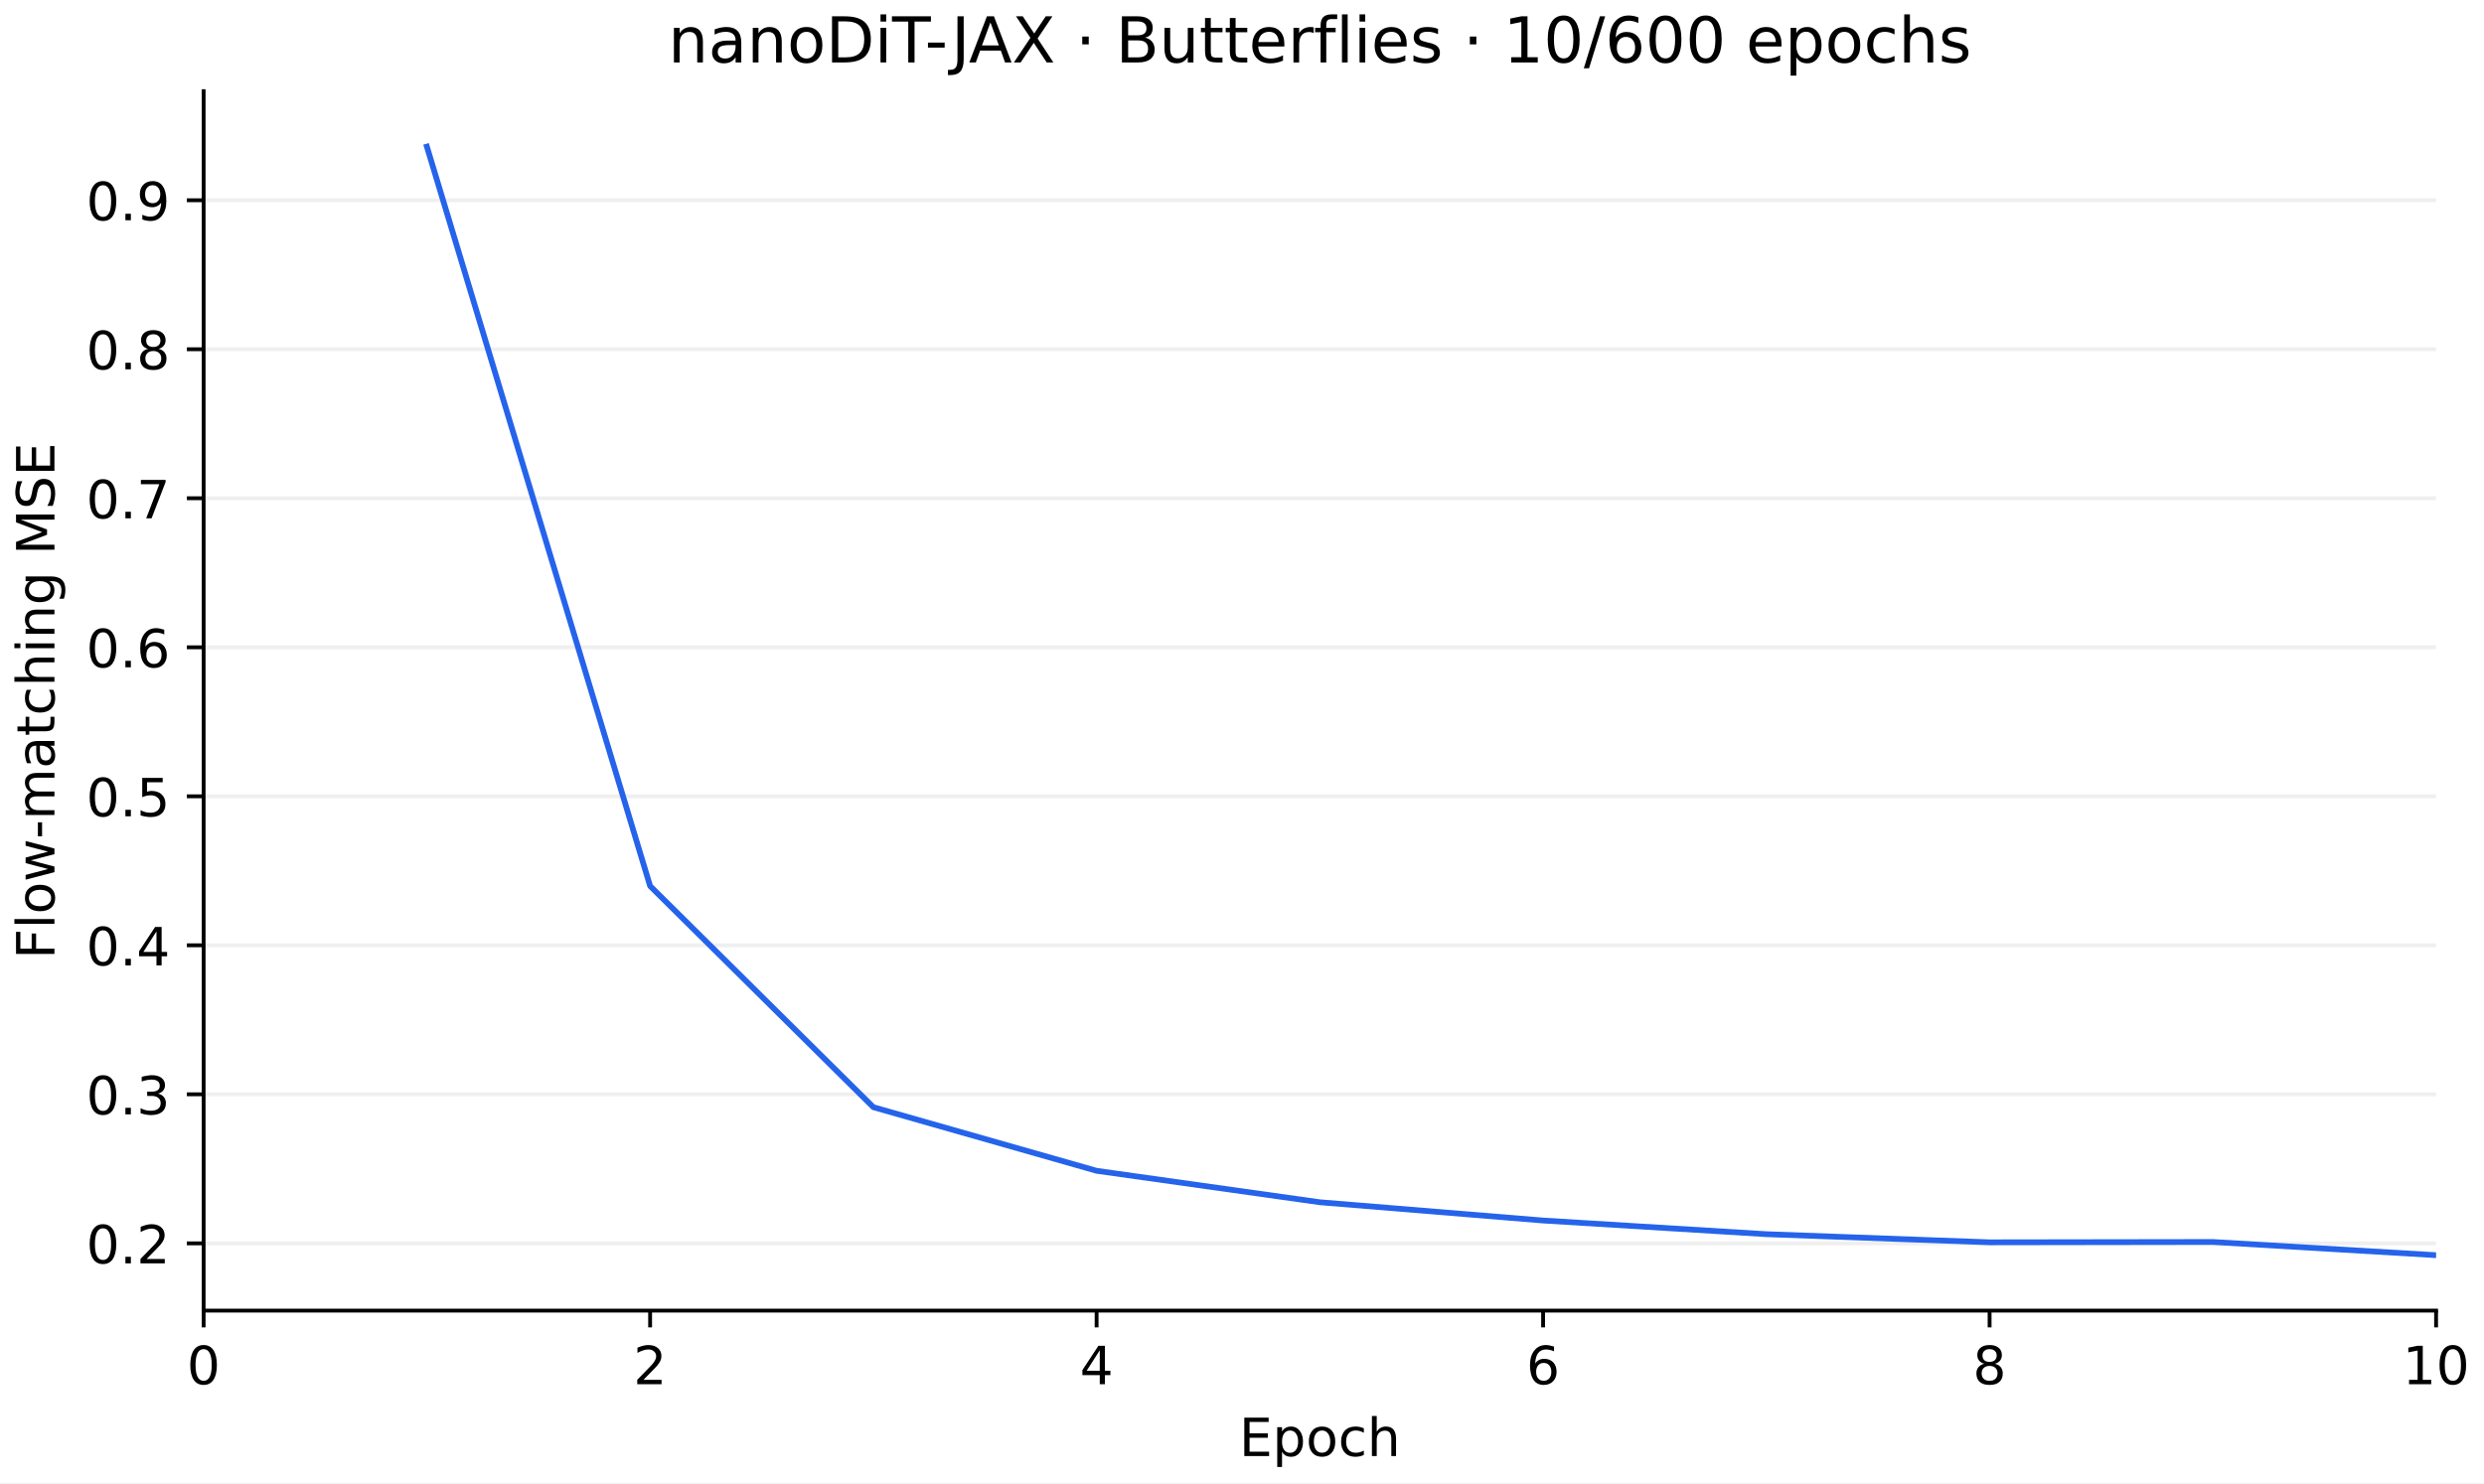
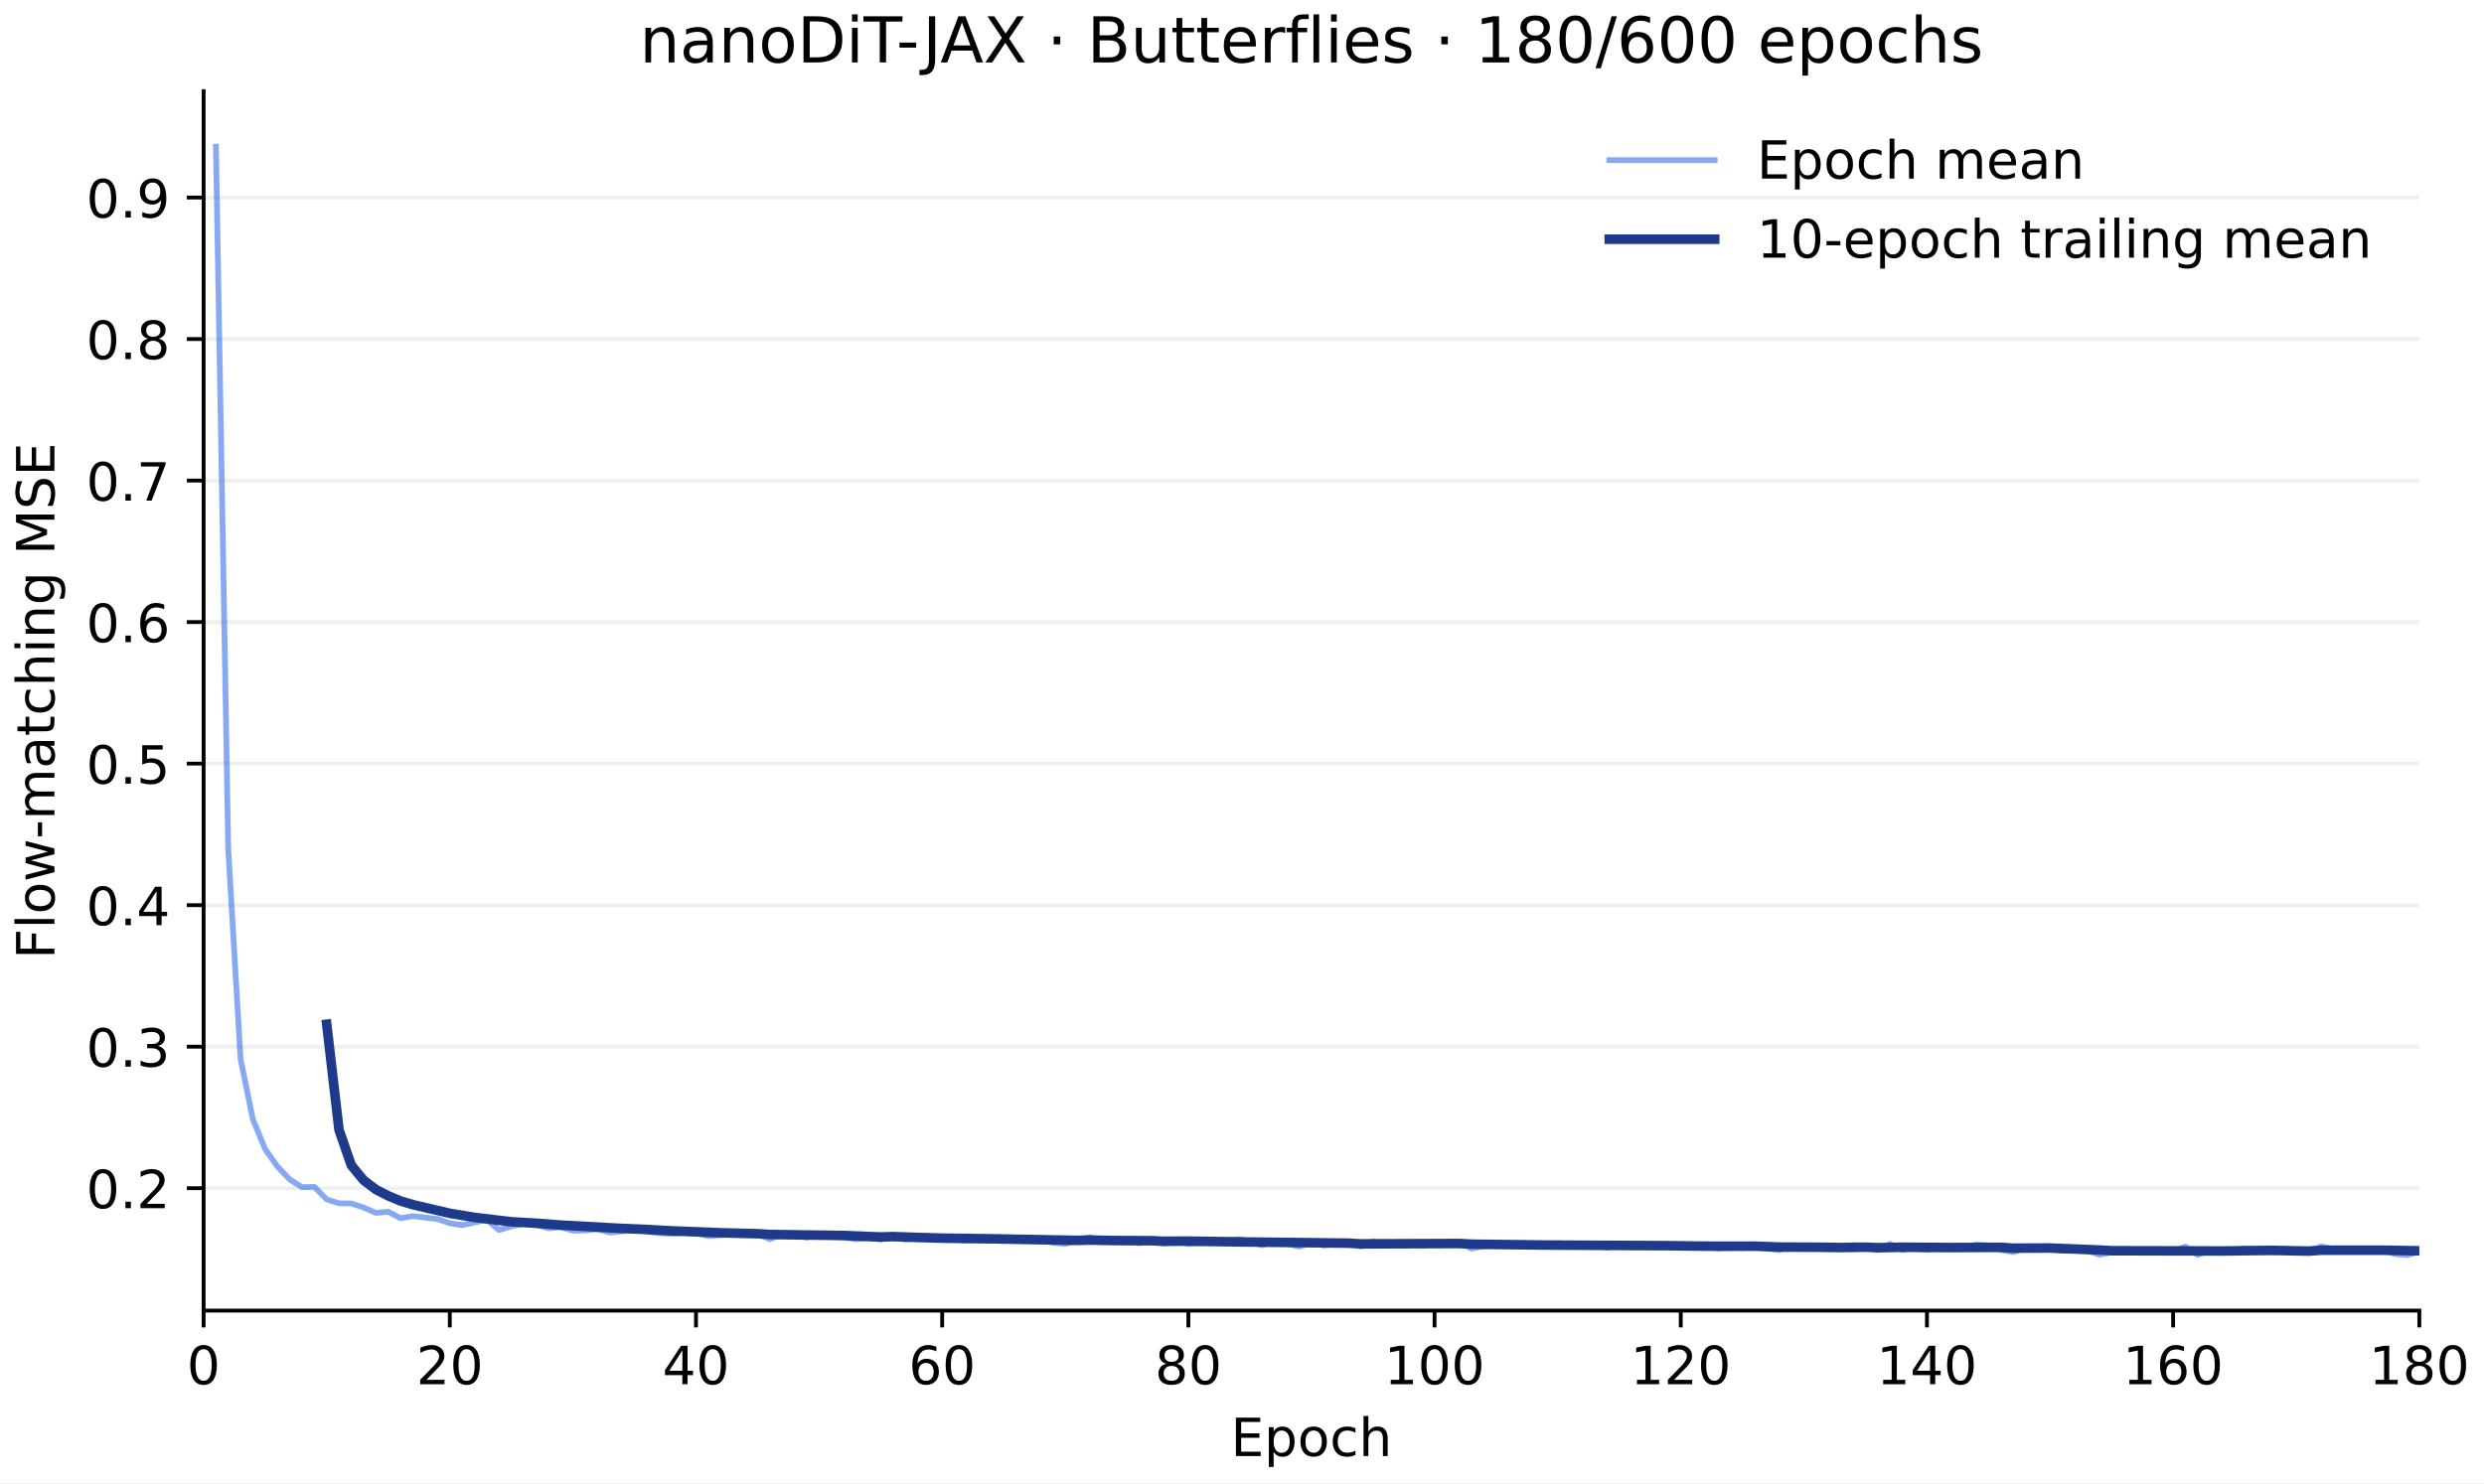
<svg xmlns="http://www.w3.org/2000/svg" xmlns:xlink="http://www.w3.org/1999/xlink" width="518.4pt" height="309.6pt" viewBox="0 0 518.4 309.6" version="1.1">
  <defs>
    <style type="text/css">*{stroke-linejoin: round; stroke-linecap: butt}</style>
  </defs>
  <g id="figure_1">
    <g id="patch_1">
      <path d="M 0 309.6  L 518.4 309.6  L 518.4 0  L 0 0  z " style="fill: #ffffff" />
    </g>
    <g id="axes_1">
      <g id="patch_2">
-         <path d="M 42.495 273.599  L 508.401 273.599  L 508.401 19.03  L 42.495 19.03  z " style="fill: #ffffff" />
+         <path d="M 42.495 273.599  L 504.902 273.599  L 504.902 19.03  L 42.495 19.03  z " style="fill: #ffffff" />
      </g>
      <g id="matplotlib.axis_1">
        <g id="xtick_1">
          <g id="line2d_1">
            <defs>
-               <path id="m97112a4d49" d="M 0 0  L 0 3.5  " style="stroke: #000000; stroke-width: 0.8" />
+               <path id="m4b207fa7fd" d="M 0 0  L 0 3.5  " style="stroke: #000000; stroke-width: 0.8" />
            </defs>
            <g>
-               <use xlink:href="#m97112a4d49" x="42.495" y="273.599" style="stroke: #000000; stroke-width: 0.8" />
+               <use xlink:href="#m4b207fa7fd" x="42.495" y="273.599" style="stroke: #000000; stroke-width: 0.8" />
            </g>
          </g>
          <g id="text_1">
            <text style="font-size: 11px; font-family: 'DejaVu Sans', 'Bitstream Vera Sans', 'Computer Modern Sans Serif', 'Lucida Grande', 'Verdana', 'Geneva', 'Lucid', 'Arial', 'Helvetica', 'Avant Garde', sans-serif; text-anchor: middle" x="42.495" y="288.956" transform="rotate(-0 42.49454 288.9563)">0</text>
          </g>
        </g>
        <g id="xtick_2">
          <g id="line2d_2">
            <g>
-               <use xlink:href="#m97112a4d49" x="135.676" y="273.599" style="stroke: #000000; stroke-width: 0.8" />
+               <use xlink:href="#m4b207fa7fd" x="93.873" y="273.599" style="stroke: #000000; stroke-width: 0.8" />
            </g>
          </g>
          <g id="text_2">
-             <text style="font-size: 11px; font-family: 'DejaVu Sans', 'Bitstream Vera Sans', 'Computer Modern Sans Serif', 'Lucida Grande', 'Verdana', 'Geneva', 'Lucid', 'Arial', 'Helvetica', 'Avant Garde', sans-serif; text-anchor: middle" x="135.676" y="288.956" transform="rotate(-0 135.6758 288.9563)">2</text>
+             <text style="font-size: 11px; font-family: 'DejaVu Sans', 'Bitstream Vera Sans', 'Computer Modern Sans Serif', 'Lucida Grande', 'Verdana', 'Geneva', 'Lucid', 'Arial', 'Helvetica', 'Avant Garde', sans-serif; text-anchor: middle" x="93.873" y="288.956" transform="rotate(-0 93.8731 288.9563)">20</text>
          </g>
        </g>
        <g id="xtick_3">
          <g id="line2d_3">
            <g>
-               <use xlink:href="#m97112a4d49" x="228.857" y="273.599" style="stroke: #000000; stroke-width: 0.8" />
+               <use xlink:href="#m4b207fa7fd" x="145.252" y="273.599" style="stroke: #000000; stroke-width: 0.8" />
            </g>
          </g>
          <g id="text_3">
-             <text style="font-size: 11px; font-family: 'DejaVu Sans', 'Bitstream Vera Sans', 'Computer Modern Sans Serif', 'Lucida Grande', 'Verdana', 'Geneva', 'Lucid', 'Arial', 'Helvetica', 'Avant Garde', sans-serif; text-anchor: middle" x="228.857" y="288.956" transform="rotate(-0 228.8571 288.9563)">4</text>
+             <text style="font-size: 11px; font-family: 'DejaVu Sans', 'Bitstream Vera Sans', 'Computer Modern Sans Serif', 'Lucida Grande', 'Verdana', 'Geneva', 'Lucid', 'Arial', 'Helvetica', 'Avant Garde', sans-serif; text-anchor: middle" x="145.252" y="288.956" transform="rotate(-0 145.2517 288.9563)">40</text>
          </g>
        </g>
        <g id="xtick_4">
          <g id="line2d_4">
            <g>
-               <use xlink:href="#m97112a4d49" x="322.038" y="273.599" style="stroke: #000000; stroke-width: 0.8" />
+               <use xlink:href="#m4b207fa7fd" x="196.63" y="273.599" style="stroke: #000000; stroke-width: 0.8" />
            </g>
          </g>
          <g id="text_4">
-             <text style="font-size: 11px; font-family: 'DejaVu Sans', 'Bitstream Vera Sans', 'Computer Modern Sans Serif', 'Lucida Grande', 'Verdana', 'Geneva', 'Lucid', 'Arial', 'Helvetica', 'Avant Garde', sans-serif; text-anchor: middle" x="322.038" y="288.956" transform="rotate(-0 322.0384 288.9563)">6</text>
+             <text style="font-size: 11px; font-family: 'DejaVu Sans', 'Bitstream Vera Sans', 'Computer Modern Sans Serif', 'Lucida Grande', 'Verdana', 'Geneva', 'Lucid', 'Arial', 'Helvetica', 'Avant Garde', sans-serif; text-anchor: middle" x="196.63" y="288.956" transform="rotate(-0 196.6302 288.9563)">60</text>
          </g>
        </g>
        <g id="xtick_5">
          <g id="line2d_5">
            <g>
-               <use xlink:href="#m97112a4d49" x="415.22" y="273.599" style="stroke: #000000; stroke-width: 0.8" />
+               <use xlink:href="#m4b207fa7fd" x="248.009" y="273.599" style="stroke: #000000; stroke-width: 0.8" />
            </g>
          </g>
          <g id="text_5">
-             <text style="font-size: 11px; font-family: 'DejaVu Sans', 'Bitstream Vera Sans', 'Computer Modern Sans Serif', 'Lucida Grande', 'Verdana', 'Geneva', 'Lucid', 'Arial', 'Helvetica', 'Avant Garde', sans-serif; text-anchor: middle" x="415.22" y="288.956" transform="rotate(-0 415.2197 288.9563)">8</text>
+             <text style="font-size: 11px; font-family: 'DejaVu Sans', 'Bitstream Vera Sans', 'Computer Modern Sans Serif', 'Lucida Grande', 'Verdana', 'Geneva', 'Lucid', 'Arial', 'Helvetica', 'Avant Garde', sans-serif; text-anchor: middle" x="248.009" y="288.956" transform="rotate(-0 248.0088 288.9563)">80</text>
          </g>
        </g>
        <g id="xtick_6">
          <g id="line2d_6">
            <g>
-               <use xlink:href="#m97112a4d49" x="508.401" y="273.599" style="stroke: #000000; stroke-width: 0.8" />
+               <use xlink:href="#m4b207fa7fd" x="299.387" y="273.599" style="stroke: #000000; stroke-width: 0.8" />
            </g>
          </g>
          <g id="text_6">
-             <text style="font-size: 11px; font-family: 'DejaVu Sans', 'Bitstream Vera Sans', 'Computer Modern Sans Serif', 'Lucida Grande', 'Verdana', 'Geneva', 'Lucid', 'Arial', 'Helvetica', 'Avant Garde', sans-serif; text-anchor: middle" x="508.401" y="288.956" transform="rotate(-0 508.401 288.9563)">10</text>
-           </g>
-         </g>
-         <g id="text_7">
-           <text style="font-size: 11px; font-family: 'DejaVu Sans', 'Bitstream Vera Sans', 'Computer Modern Sans Serif', 'Lucida Grande', 'Verdana', 'Geneva', 'Lucid', 'Arial', 'Helvetica', 'Avant Garde', sans-serif; text-anchor: middle" x="275.448" y="303.957" transform="rotate(-0 275.4478 303.9572)">Epoch</text>
+             <text style="font-size: 11px; font-family: 'DejaVu Sans', 'Bitstream Vera Sans', 'Computer Modern Sans Serif', 'Lucida Grande', 'Verdana', 'Geneva', 'Lucid', 'Arial', 'Helvetica', 'Avant Garde', sans-serif; text-anchor: middle" x="299.387" y="288.956" transform="rotate(-0 299.3874 288.9563)">100</text>
+           </g>
+         </g>
+         <g id="xtick_7">
+           <g id="line2d_7">
+             <g>
+               <use xlink:href="#m4b207fa7fd" x="350.766" y="273.599" style="stroke: #000000; stroke-width: 0.8" />
+             </g>
+           </g>
+           <g id="text_7">
+             <text style="font-size: 11px; font-family: 'DejaVu Sans', 'Bitstream Vera Sans', 'Computer Modern Sans Serif', 'Lucida Grande', 'Verdana', 'Geneva', 'Lucid', 'Arial', 'Helvetica', 'Avant Garde', sans-serif; text-anchor: middle" x="350.766" y="288.956" transform="rotate(-0 350.7659 288.9563)">120</text>
+           </g>
+         </g>
+         <g id="xtick_8">
+           <g id="line2d_8">
+             <g>
+               <use xlink:href="#m4b207fa7fd" x="402.145" y="273.599" style="stroke: #000000; stroke-width: 0.8" />
+             </g>
+           </g>
+           <g id="text_8">
+             <text style="font-size: 11px; font-family: 'DejaVu Sans', 'Bitstream Vera Sans', 'Computer Modern Sans Serif', 'Lucida Grande', 'Verdana', 'Geneva', 'Lucid', 'Arial', 'Helvetica', 'Avant Garde', sans-serif; text-anchor: middle" x="402.145" y="288.956" transform="rotate(-0 402.1445 288.9563)">140</text>
+           </g>
+         </g>
+         <g id="xtick_9">
+           <g id="line2d_9">
+             <g>
+               <use xlink:href="#m4b207fa7fd" x="453.523" y="273.599" style="stroke: #000000; stroke-width: 0.8" />
+             </g>
+           </g>
+           <g id="text_9">
+             <text style="font-size: 11px; font-family: 'DejaVu Sans', 'Bitstream Vera Sans', 'Computer Modern Sans Serif', 'Lucida Grande', 'Verdana', 'Geneva', 'Lucid', 'Arial', 'Helvetica', 'Avant Garde', sans-serif; text-anchor: middle" x="453.523" y="288.956" transform="rotate(-0 453.5231 288.9563)">160</text>
+           </g>
+         </g>
+         <g id="xtick_10">
+           <g id="line2d_10">
+             <g>
+               <use xlink:href="#m4b207fa7fd" x="504.902" y="273.599" style="stroke: #000000; stroke-width: 0.8" />
+             </g>
+           </g>
+           <g id="text_10">
+             <text style="font-size: 11px; font-family: 'DejaVu Sans', 'Bitstream Vera Sans', 'Computer Modern Sans Serif', 'Lucida Grande', 'Verdana', 'Geneva', 'Lucid', 'Arial', 'Helvetica', 'Avant Garde', sans-serif; text-anchor: middle" x="504.902" y="288.956" transform="rotate(-0 504.9016 288.9563)">180</text>
+           </g>
+         </g>
+         <g id="text_11">
+           <text style="font-size: 11px; font-family: 'DejaVu Sans', 'Bitstream Vera Sans', 'Computer Modern Sans Serif', 'Lucida Grande', 'Verdana', 'Geneva', 'Lucid', 'Arial', 'Helvetica', 'Avant Garde', sans-serif; text-anchor: middle" x="273.698" y="303.957" transform="rotate(-0 273.6981 303.9572)">Epoch</text>
        </g>
      </g>
      <g id="matplotlib.axis_2">
        <g id="ytick_1">
-           <g id="line2d_7">
-             <path d="M 42.495 259.554  L 508.401 259.554  " clip-path="url(#p28267c9412)" style="fill: none; stroke: #b0b0b0; stroke-opacity: 0.2; stroke-width: 0.8; stroke-linecap: square" />
-           </g>
-           <g id="line2d_8">
+           <g id="line2d_11">
+             <path d="M 42.495 248.04  L 504.902 248.04  " clip-path="url(#pe63f28d7e0)" style="fill: none; stroke: #b0b0b0; stroke-opacity: 0.2; stroke-width: 0.8; stroke-linecap: square" />
+           </g>
+           <g id="line2d_12">
            <defs>
-               <path id="mef048eb2b7" d="M 0 0  L -3.5 0  " style="stroke: #000000; stroke-width: 0.8" />
+               <path id="m98a1a9d0d0" d="M 0 0  L -3.5 0  " style="stroke: #000000; stroke-width: 0.8" />
            </defs>
            <g>
-               <use xlink:href="#mef048eb2b7" x="42.495" y="259.554" style="stroke: #000000; stroke-width: 0.8" />
-             </g>
-           </g>
-           <g id="text_8">
-             <text style="font-size: 11px; font-family: 'DejaVu Sans', 'Bitstream Vera Sans', 'Computer Modern Sans Serif', 'Lucida Grande', 'Verdana', 'Geneva', 'Lucid', 'Arial', 'Helvetica', 'Avant Garde', sans-serif; text-anchor: end" x="35.495" y="263.732" transform="rotate(-0 35.49454 263.7324)">0.2</text>
+               <use xlink:href="#m98a1a9d0d0" x="42.495" y="248.04" style="stroke: #000000; stroke-width: 0.8" />
+             </g>
+           </g>
+           <g id="text_12">
+             <text style="font-size: 11px; font-family: 'DejaVu Sans', 'Bitstream Vera Sans', 'Computer Modern Sans Serif', 'Lucida Grande', 'Verdana', 'Geneva', 'Lucid', 'Arial', 'Helvetica', 'Avant Garde', sans-serif; text-anchor: end" x="35.495" y="252.219" transform="rotate(-0 35.49454 252.219)">0.2</text>
          </g>
        </g>
        <g id="ytick_2">
-           <g id="line2d_9">
-             <path d="M 42.495 228.446  L 508.401 228.446  " clip-path="url(#p28267c9412)" style="fill: none; stroke: #b0b0b0; stroke-opacity: 0.2; stroke-width: 0.8; stroke-linecap: square" />
-           </g>
-           <g id="line2d_10">
-             <g>
-               <use xlink:href="#mef048eb2b7" x="42.495" y="228.446" style="stroke: #000000; stroke-width: 0.8" />
-             </g>
-           </g>
-           <g id="text_9">
-             <text style="font-size: 11px; font-family: 'DejaVu Sans', 'Bitstream Vera Sans', 'Computer Modern Sans Serif', 'Lucida Grande', 'Verdana', 'Geneva', 'Lucid', 'Arial', 'Helvetica', 'Avant Garde', sans-serif; text-anchor: end" x="35.495" y="232.625" transform="rotate(-0 35.49454 232.6251)">0.3</text>
+           <g id="line2d_13">
+             <path d="M 42.495 218.497  L 504.902 218.497  " clip-path="url(#pe63f28d7e0)" style="fill: none; stroke: #b0b0b0; stroke-opacity: 0.2; stroke-width: 0.8; stroke-linecap: square" />
+           </g>
+           <g id="line2d_14">
+             <g>
+               <use xlink:href="#m98a1a9d0d0" x="42.495" y="218.497" style="stroke: #000000; stroke-width: 0.8" />
+             </g>
+           </g>
+           <g id="text_13">
+             <text style="font-size: 11px; font-family: 'DejaVu Sans', 'Bitstream Vera Sans', 'Computer Modern Sans Serif', 'Lucida Grande', 'Verdana', 'Geneva', 'Lucid', 'Arial', 'Helvetica', 'Avant Garde', sans-serif; text-anchor: end" x="35.495" y="222.676" transform="rotate(-0 35.49454 222.676)">0.3</text>
          </g>
        </g>
        <g id="ytick_3">
-           <g id="line2d_11">
-             <path d="M 42.495 197.339  L 508.401 197.339  " clip-path="url(#p28267c9412)" style="fill: none; stroke: #b0b0b0; stroke-opacity: 0.2; stroke-width: 0.8; stroke-linecap: square" />
-           </g>
-           <g id="line2d_12">
-             <g>
-               <use xlink:href="#mef048eb2b7" x="42.495" y="197.339" style="stroke: #000000; stroke-width: 0.8" />
-             </g>
-           </g>
-           <g id="text_10">
-             <text style="font-size: 11px; font-family: 'DejaVu Sans', 'Bitstream Vera Sans', 'Computer Modern Sans Serif', 'Lucida Grande', 'Verdana', 'Geneva', 'Lucid', 'Arial', 'Helvetica', 'Avant Garde', sans-serif; text-anchor: end" x="35.495" y="201.518" transform="rotate(-0 35.49454 201.5179)">0.4</text>
+           <g id="line2d_15">
+             <path d="M 42.495 188.954  L 504.902 188.954  " clip-path="url(#pe63f28d7e0)" style="fill: none; stroke: #b0b0b0; stroke-opacity: 0.2; stroke-width: 0.8; stroke-linecap: square" />
+           </g>
+           <g id="line2d_16">
+             <g>
+               <use xlink:href="#m98a1a9d0d0" x="42.495" y="188.954" style="stroke: #000000; stroke-width: 0.8" />
+             </g>
+           </g>
+           <g id="text_14">
+             <text style="font-size: 11px; font-family: 'DejaVu Sans', 'Bitstream Vera Sans', 'Computer Modern Sans Serif', 'Lucida Grande', 'Verdana', 'Geneva', 'Lucid', 'Arial', 'Helvetica', 'Avant Garde', sans-serif; text-anchor: end" x="35.495" y="193.133" transform="rotate(-0 35.49454 193.133)">0.4</text>
          </g>
        </g>
        <g id="ytick_4">
-           <g id="line2d_13">
-             <path d="M 42.495 166.232  L 508.401 166.232  " clip-path="url(#p28267c9412)" style="fill: none; stroke: #b0b0b0; stroke-opacity: 0.2; stroke-width: 0.8; stroke-linecap: square" />
-           </g>
-           <g id="line2d_14">
-             <g>
-               <use xlink:href="#mef048eb2b7" x="42.495" y="166.232" style="stroke: #000000; stroke-width: 0.8" />
-             </g>
-           </g>
-           <g id="text_11">
-             <text style="font-size: 11px; font-family: 'DejaVu Sans', 'Bitstream Vera Sans', 'Computer Modern Sans Serif', 'Lucida Grande', 'Verdana', 'Geneva', 'Lucid', 'Arial', 'Helvetica', 'Avant Garde', sans-serif; text-anchor: end" x="35.495" y="170.411" transform="rotate(-0 35.49454 170.4106)">0.5</text>
+           <g id="line2d_17">
+             <path d="M 42.495 159.411  L 504.902 159.411  " clip-path="url(#pe63f28d7e0)" style="fill: none; stroke: #b0b0b0; stroke-opacity: 0.2; stroke-width: 0.8; stroke-linecap: square" />
+           </g>
+           <g id="line2d_18">
+             <g>
+               <use xlink:href="#m98a1a9d0d0" x="42.495" y="159.411" style="stroke: #000000; stroke-width: 0.8" />
+             </g>
+           </g>
+           <g id="text_15">
+             <text style="font-size: 11px; font-family: 'DejaVu Sans', 'Bitstream Vera Sans', 'Computer Modern Sans Serif', 'Lucida Grande', 'Verdana', 'Geneva', 'Lucid', 'Arial', 'Helvetica', 'Avant Garde', sans-serif; text-anchor: end" x="35.495" y="163.59" transform="rotate(-0 35.49454 163.5901)">0.5</text>
          </g>
        </g>
        <g id="ytick_5">
-           <g id="line2d_15">
-             <path d="M 42.495 135.125  L 508.401 135.125  " clip-path="url(#p28267c9412)" style="fill: none; stroke: #b0b0b0; stroke-opacity: 0.2; stroke-width: 0.8; stroke-linecap: square" />
-           </g>
-           <g id="line2d_16">
-             <g>
-               <use xlink:href="#mef048eb2b7" x="42.495" y="135.125" style="stroke: #000000; stroke-width: 0.8" />
-             </g>
-           </g>
-           <g id="text_12">
-             <text style="font-size: 11px; font-family: 'DejaVu Sans', 'Bitstream Vera Sans', 'Computer Modern Sans Serif', 'Lucida Grande', 'Verdana', 'Geneva', 'Lucid', 'Arial', 'Helvetica', 'Avant Garde', sans-serif; text-anchor: end" x="35.495" y="139.303" transform="rotate(-0 35.49454 139.3033)">0.6</text>
+           <g id="line2d_19">
+             <path d="M 42.495 129.868  L 504.902 129.868  " clip-path="url(#pe63f28d7e0)" style="fill: none; stroke: #b0b0b0; stroke-opacity: 0.2; stroke-width: 0.8; stroke-linecap: square" />
+           </g>
+           <g id="line2d_20">
+             <g>
+               <use xlink:href="#m98a1a9d0d0" x="42.495" y="129.868" style="stroke: #000000; stroke-width: 0.8" />
+             </g>
+           </g>
+           <g id="text_16">
+             <text style="font-size: 11px; font-family: 'DejaVu Sans', 'Bitstream Vera Sans', 'Computer Modern Sans Serif', 'Lucida Grande', 'Verdana', 'Geneva', 'Lucid', 'Arial', 'Helvetica', 'Avant Garde', sans-serif; text-anchor: end" x="35.495" y="134.047" transform="rotate(-0 35.49454 134.0471)">0.6</text>
          </g>
        </g>
        <g id="ytick_6">
-           <g id="line2d_17">
-             <path d="M 42.495 104.017  L 508.401 104.017  " clip-path="url(#p28267c9412)" style="fill: none; stroke: #b0b0b0; stroke-opacity: 0.2; stroke-width: 0.8; stroke-linecap: square" />
-           </g>
-           <g id="line2d_18">
-             <g>
-               <use xlink:href="#mef048eb2b7" x="42.495" y="104.017" style="stroke: #000000; stroke-width: 0.8" />
-             </g>
-           </g>
-           <g id="text_13">
-             <text style="font-size: 11px; font-family: 'DejaVu Sans', 'Bitstream Vera Sans', 'Computer Modern Sans Serif', 'Lucida Grande', 'Verdana', 'Geneva', 'Lucid', 'Arial', 'Helvetica', 'Avant Garde', sans-serif; text-anchor: end" x="35.495" y="108.196" transform="rotate(-0 35.49454 108.1961)">0.7</text>
+           <g id="line2d_21">
+             <path d="M 42.495 100.325  L 504.902 100.325  " clip-path="url(#pe63f28d7e0)" style="fill: none; stroke: #b0b0b0; stroke-opacity: 0.2; stroke-width: 0.8; stroke-linecap: square" />
+           </g>
+           <g id="line2d_22">
+             <g>
+               <use xlink:href="#m98a1a9d0d0" x="42.495" y="100.325" style="stroke: #000000; stroke-width: 0.8" />
+             </g>
+           </g>
+           <g id="text_17">
+             <text style="font-size: 11px; font-family: 'DejaVu Sans', 'Bitstream Vera Sans', 'Computer Modern Sans Serif', 'Lucida Grande', 'Verdana', 'Geneva', 'Lucid', 'Arial', 'Helvetica', 'Avant Garde', sans-serif; text-anchor: end" x="35.495" y="104.504" transform="rotate(-0 35.49454 104.5042)">0.7</text>
          </g>
        </g>
        <g id="ytick_7">
-           <g id="line2d_19">
-             <path d="M 42.495 72.91  L 508.401 72.91  " clip-path="url(#p28267c9412)" style="fill: none; stroke: #b0b0b0; stroke-opacity: 0.2; stroke-width: 0.8; stroke-linecap: square" />
-           </g>
-           <g id="line2d_20">
-             <g>
-               <use xlink:href="#mef048eb2b7" x="42.495" y="72.91" style="stroke: #000000; stroke-width: 0.8" />
-             </g>
-           </g>
-           <g id="text_14">
-             <text style="font-size: 11px; font-family: 'DejaVu Sans', 'Bitstream Vera Sans', 'Computer Modern Sans Serif', 'Lucida Grande', 'Verdana', 'Geneva', 'Lucid', 'Arial', 'Helvetica', 'Avant Garde', sans-serif; text-anchor: end" x="35.495" y="77.089" transform="rotate(-0 35.49454 77.08881)">0.8</text>
+           <g id="line2d_23">
+             <path d="M 42.495 70.783  L 504.902 70.783  " clip-path="url(#pe63f28d7e0)" style="fill: none; stroke: #b0b0b0; stroke-opacity: 0.2; stroke-width: 0.8; stroke-linecap: square" />
+           </g>
+           <g id="line2d_24">
+             <g>
+               <use xlink:href="#m98a1a9d0d0" x="42.495" y="70.783" style="stroke: #000000; stroke-width: 0.8" />
+             </g>
+           </g>
+           <g id="text_18">
+             <text style="font-size: 11px; font-family: 'DejaVu Sans', 'Bitstream Vera Sans', 'Computer Modern Sans Serif', 'Lucida Grande', 'Verdana', 'Geneva', 'Lucid', 'Arial', 'Helvetica', 'Avant Garde', sans-serif; text-anchor: end" x="35.495" y="74.961" transform="rotate(-0 35.49454 74.96122)">0.8</text>
          </g>
        </g>
        <g id="ytick_8">
-           <g id="line2d_21">
-             <path d="M 42.495 41.803  L 508.401 41.803  " clip-path="url(#p28267c9412)" style="fill: none; stroke: #b0b0b0; stroke-opacity: 0.2; stroke-width: 0.8; stroke-linecap: square" />
-           </g>
-           <g id="line2d_22">
-             <g>
-               <use xlink:href="#mef048eb2b7" x="42.495" y="41.803" style="stroke: #000000; stroke-width: 0.8" />
-             </g>
-           </g>
-           <g id="text_15">
-             <text style="font-size: 11px; font-family: 'DejaVu Sans', 'Bitstream Vera Sans', 'Computer Modern Sans Serif', 'Lucida Grande', 'Verdana', 'Geneva', 'Lucid', 'Arial', 'Helvetica', 'Avant Garde', sans-serif; text-anchor: end" x="35.495" y="45.982" transform="rotate(-0 35.49454 45.98155)">0.9</text>
-           </g>
-         </g>
-         <g id="text_16">
+           <g id="line2d_25">
+             <path d="M 42.495 41.24  L 504.902 41.24  " clip-path="url(#pe63f28d7e0)" style="fill: none; stroke: #b0b0b0; stroke-opacity: 0.2; stroke-width: 0.8; stroke-linecap: square" />
+           </g>
+           <g id="line2d_26">
+             <g>
+               <use xlink:href="#m98a1a9d0d0" x="42.495" y="41.24" style="stroke: #000000; stroke-width: 0.8" />
+             </g>
+           </g>
+           <g id="text_19">
+             <text style="font-size: 11px; font-family: 'DejaVu Sans', 'Bitstream Vera Sans', 'Computer Modern Sans Serif', 'Lucida Grande', 'Verdana', 'Geneva', 'Lucid', 'Arial', 'Helvetica', 'Avant Garde', sans-serif; text-anchor: end" x="35.495" y="45.418" transform="rotate(-0 35.49454 45.41826)">0.9</text>
+           </g>
+         </g>
+         <g id="text_20">
          <text style="font-size: 11px; font-family: 'DejaVu Sans', 'Bitstream Vera Sans', 'Computer Modern Sans Serif', 'Lucida Grande', 'Verdana', 'Geneva', 'Lucid', 'Arial', 'Helvetica', 'Avant Garde', sans-serif; text-anchor: middle" x="11.359" y="146.315" transform="rotate(-90 11.35852 146.3145)">Flow-matching MSE</text>
        </g>
      </g>
-       <g id="line2d_23">
-         <path d="M 89.085 30.601  L 135.676 184.965  L 182.266 231.135  L 228.857 244.413  L 275.448 250.978  L 322.038 254.793  L 368.629 257.644  L 415.22 259.341  L 461.81 259.273  L 508.401 262.028  " clip-path="url(#p28267c9412)" style="fill: none; stroke: #2563eb; stroke-width: 1.2; stroke-linecap: square" />
+       <g id="line2d_27">
+         <path d="M 45.063 30.601  L 47.632 177.202  L 50.201 221.051  L 52.77 233.661  L 55.339 239.895  L 57.908 243.519  L 60.477 246.227  L 63.046 247.838  L 65.615 247.773  L 68.184 250.39  L 70.753 251.204  L 73.322 251.229  L 75.891 252.07  L 78.46 253.203  L 81.028 252.955  L 83.597 254.307  L 86.166 253.871  L 91.304 254.473  L 93.873 255.356  L 96.442 255.765  L 101.58 254.639  L 104.149 256.772  L 106.718 256.018  L 109.287 255.498  L 111.856 255.655  L 114.425 256.409  L 116.993 256.156  L 119.562 256.913  L 122.131 256.88  L 124.7 256.603  L 127.269 257.295  L 129.838 257.048  L 132.407 256.523  L 134.976 257.096  L 137.545 257.429  L 140.114 257.556  L 142.683 257.367  L 145.252 257.418  L 147.821 258.025  L 152.958 257.673  L 158.096 257.549  L 160.665 258.685  L 163.234 257.623  L 165.803 257.734  L 168.372 258.352  L 170.941 257.608  L 173.51 258.127  L 176.079 258.272  L 178.648 258.706  L 181.217 258.413  L 183.786 258.779  L 186.355 257.886  L 188.923 258.762  L 191.492 258.358  L 194.061 258.626  L 196.63 258.781  L 199.199 258.747  L 201.768 258.977  L 204.337 258.483  L 206.906 258.69  L 209.475 259.06  L 212.044 258.685  L 214.613 259.044  L 217.182 258.526  L 219.751 259.447  L 222.32 259.659  L 224.888 258.85  L 227.457 258.269  L 230.026 259.179  L 235.164 258.903  L 237.733 259.552  L 240.302 258.691  L 242.871 259.616  L 245.44 259.156  L 248.009 259.691  L 250.578 259.478  L 253.147 259.455  L 255.716 259.286  L 258.285 258.673  L 260.853 259.2  L 263.422 259.964  L 265.991 258.998  L 271.129 260.257  L 273.698 259.401  L 276.267 259.997  L 278.836 259.753  L 281.405 259.25  L 283.974 260.212  L 286.543 259.128  L 289.112 259.704  L 294.25 259.495  L 296.818 259.966  L 299.387 259.466  L 301.956 259.899  L 304.525 259.229  L 307.094 260.652  L 309.663 260.153  L 314.801 259.786  L 317.37 260.081  L 319.939 259.753  L 322.508 260.122  L 325.077 259.517  L 327.646 260.18  L 332.783 259.937  L 335.352 260.437  L 337.921 260.026  L 340.49 260.368  L 343.059 259.623  L 345.628 260.128  L 350.766 260.228  L 353.335 260.217  L 355.904 259.757  L 358.473 260.616  L 361.042 260.369  L 363.611 260.549  L 366.18 259.8  L 368.748 260.647  L 371.317 260.946  L 373.886 260.104  L 376.455 260.434  L 381.593 260.342  L 384.162 260.711  L 386.731 259.913  L 389.3 260.265  L 391.869 260.915  L 394.438 259.665  L 397.007 260.949  L 399.576 260.449  L 402.145 260.953  L 404.713 260.222  L 407.282 260.289  L 409.851 260.63  L 412.42 259.799  L 414.989 259.981  L 417.558 260.953  L 420.127 261.377  L 422.696 260.59  L 425.265 260.801  L 427.834 260.716  L 430.403 261.074  L 432.972 261.021  L 435.541 261.082  L 438.109 261.917  L 440.678 261.425  L 443.247 261.09  L 445.816 261.436  L 448.385 261.355  L 450.954 260.831  L 453.523 261.268  L 456.092 260.238  L 458.661 261.961  L 461.23 260.86  L 463.799 261.071  L 468.937 260.701  L 474.074 261.377  L 476.643 261.227  L 479.212 261.209  L 481.781 261.386  L 484.35 260.211  L 489.488 261.162  L 492.057 260.751  L 494.626 260.947  L 497.195 260.926  L 499.764 261.788  L 502.333 262.028  L 504.902 261.322  L 504.902 261.322  " clip-path="url(#pe63f28d7e0)" style="fill: none; stroke: #2563eb; stroke-opacity: 0.55; stroke-width: 1.2; stroke-linecap: square" />
+       </g>
+       <g id="line2d_28">
+         <path d="M 68.184 213.816  L 70.753 235.876  L 73.322 243.279  L 75.891 246.381  L 78.46 248.335  L 81.028 249.641  L 83.597 250.72  L 86.166 251.484  L 93.873 253.287  L 99.011 254.138  L 104.149 254.752  L 106.718 255.058  L 111.856 255.355  L 116.993 255.745  L 129.838 256.447  L 134.976 256.658  L 140.114 256.95  L 150.39 257.356  L 158.096 257.548  L 160.665 257.707  L 176.079 257.919  L 183.786 258.23  L 186.355 258.15  L 191.492 258.326  L 196.63 258.471  L 206.906 258.609  L 219.751 258.844  L 224.888 258.942  L 227.457 258.871  L 232.595 258.972  L 240.302 259.008  L 242.871 259.117  L 248.009 259.091  L 258.285 259.25  L 281.405 259.516  L 283.974 259.669  L 304.525 259.59  L 307.094 259.73  L 314.801 259.82  L 322.508 259.914  L 348.197 260.044  L 353.335 260.118  L 358.473 260.161  L 366.18 260.15  L 371.317 260.334  L 379.024 260.363  L 384.162 260.431  L 389.3 260.356  L 391.869 260.468  L 397.007 260.37  L 407.282 260.433  L 417.558 260.389  L 420.127 260.56  L 427.834 260.536  L 438.109 260.951  L 440.678 261.096  L 463.799 261.153  L 474.074 261.025  L 481.781 261.173  L 484.35 260.998  L 497.195 260.985  L 504.902 261.117  L 504.902 261.117  " clip-path="url(#pe63f28d7e0)" style="fill: none; stroke: #1e3a8a; stroke-width: 2; stroke-linecap: square" />
      </g>
      <g id="patch_3">
        <path d="M 42.495 273.599  L 42.495 19.03  " style="fill: none; stroke: #000000; stroke-width: 0.8; stroke-linejoin: miter; stroke-linecap: square" />
      </g>
      <g id="patch_4">
-         <path d="M 42.495 273.599  L 508.401 273.599  " style="fill: none; stroke: #000000; stroke-width: 0.8; stroke-linejoin: miter; stroke-linecap: square" />
-       </g>
-       <g id="text_17">
-         <text style="font-size: 13.2px; font-family: 'DejaVu Sans', 'Bitstream Vera Sans', 'Computer Modern Sans Serif', 'Lucida Grande', 'Verdana', 'Geneva', 'Lucid', 'Arial', 'Helvetica', 'Avant Garde', sans-serif; text-anchor: middle" x="275.448" y="13.03" transform="rotate(-0 275.4478 13.03018)">nanoDiT-JAX · Butterflies · 10/600 epochs</text>
+         <path d="M 42.495 273.599  L 504.902 273.599  " style="fill: none; stroke: #000000; stroke-width: 0.8; stroke-linejoin: miter; stroke-linecap: square" />
+       </g>
+       <g id="text_21">
+         <text style="font-size: 13.2px; font-family: 'DejaVu Sans', 'Bitstream Vera Sans', 'Computer Modern Sans Serif', 'Lucida Grande', 'Verdana', 'Geneva', 'Lucid', 'Arial', 'Helvetica', 'Avant Garde', sans-serif; text-anchor: middle" x="273.698" y="13.03" transform="rotate(-0 273.6981 13.03018)">nanoDiT-JAX · Butterflies · 180/600 epochs</text>
+       </g>
+       <g id="legend_1">
+         <g id="line2d_29">
+           <path d="M 335.849 33.438  L 346.849 33.438  L 357.849 33.438  " style="fill: none; stroke: #2563eb; stroke-opacity: 0.55; stroke-width: 1.2; stroke-linecap: square" />
+         </g>
+         <g id="text_22">
+           <text style="font-size: 11px; font-family: 'DejaVu Sans', 'Bitstream Vera Sans', 'Computer Modern Sans Serif', 'Lucida Grande', 'Verdana', 'Geneva', 'Lucid', 'Arial', 'Helvetica', 'Avant Garde', sans-serif; text-anchor: start" x="366.649" y="37.288" transform="rotate(-0 366.6488 37.28846)">Epoch mean</text>
+         </g>
+         <g id="line2d_30">
+           <path d="M 335.849 49.939  L 346.849 49.939  L 357.849 49.939  " style="fill: none; stroke: #1e3a8a; stroke-width: 2; stroke-linecap: square" />
+         </g>
+         <g id="text_23">
+           <text style="font-size: 11px; font-family: 'DejaVu Sans', 'Bitstream Vera Sans', 'Computer Modern Sans Serif', 'Lucida Grande', 'Verdana', 'Geneva', 'Lucid', 'Arial', 'Helvetica', 'Avant Garde', sans-serif; text-anchor: start" x="366.649" y="53.789" transform="rotate(-0 366.6488 53.78932)">10-epoch trailing mean</text>
+         </g>
      </g>
    </g>
  </g>
  <defs>
-     <clipPath id="p28267c9412">
-       <rect x="42.495" y="19.03" width="465.906" height="254.569" />
+     <clipPath id="pe63f28d7e0">
+       <rect x="42.495" y="19.03" width="462.407" height="254.569" />
    </clipPath>
  </defs>
</svg>
